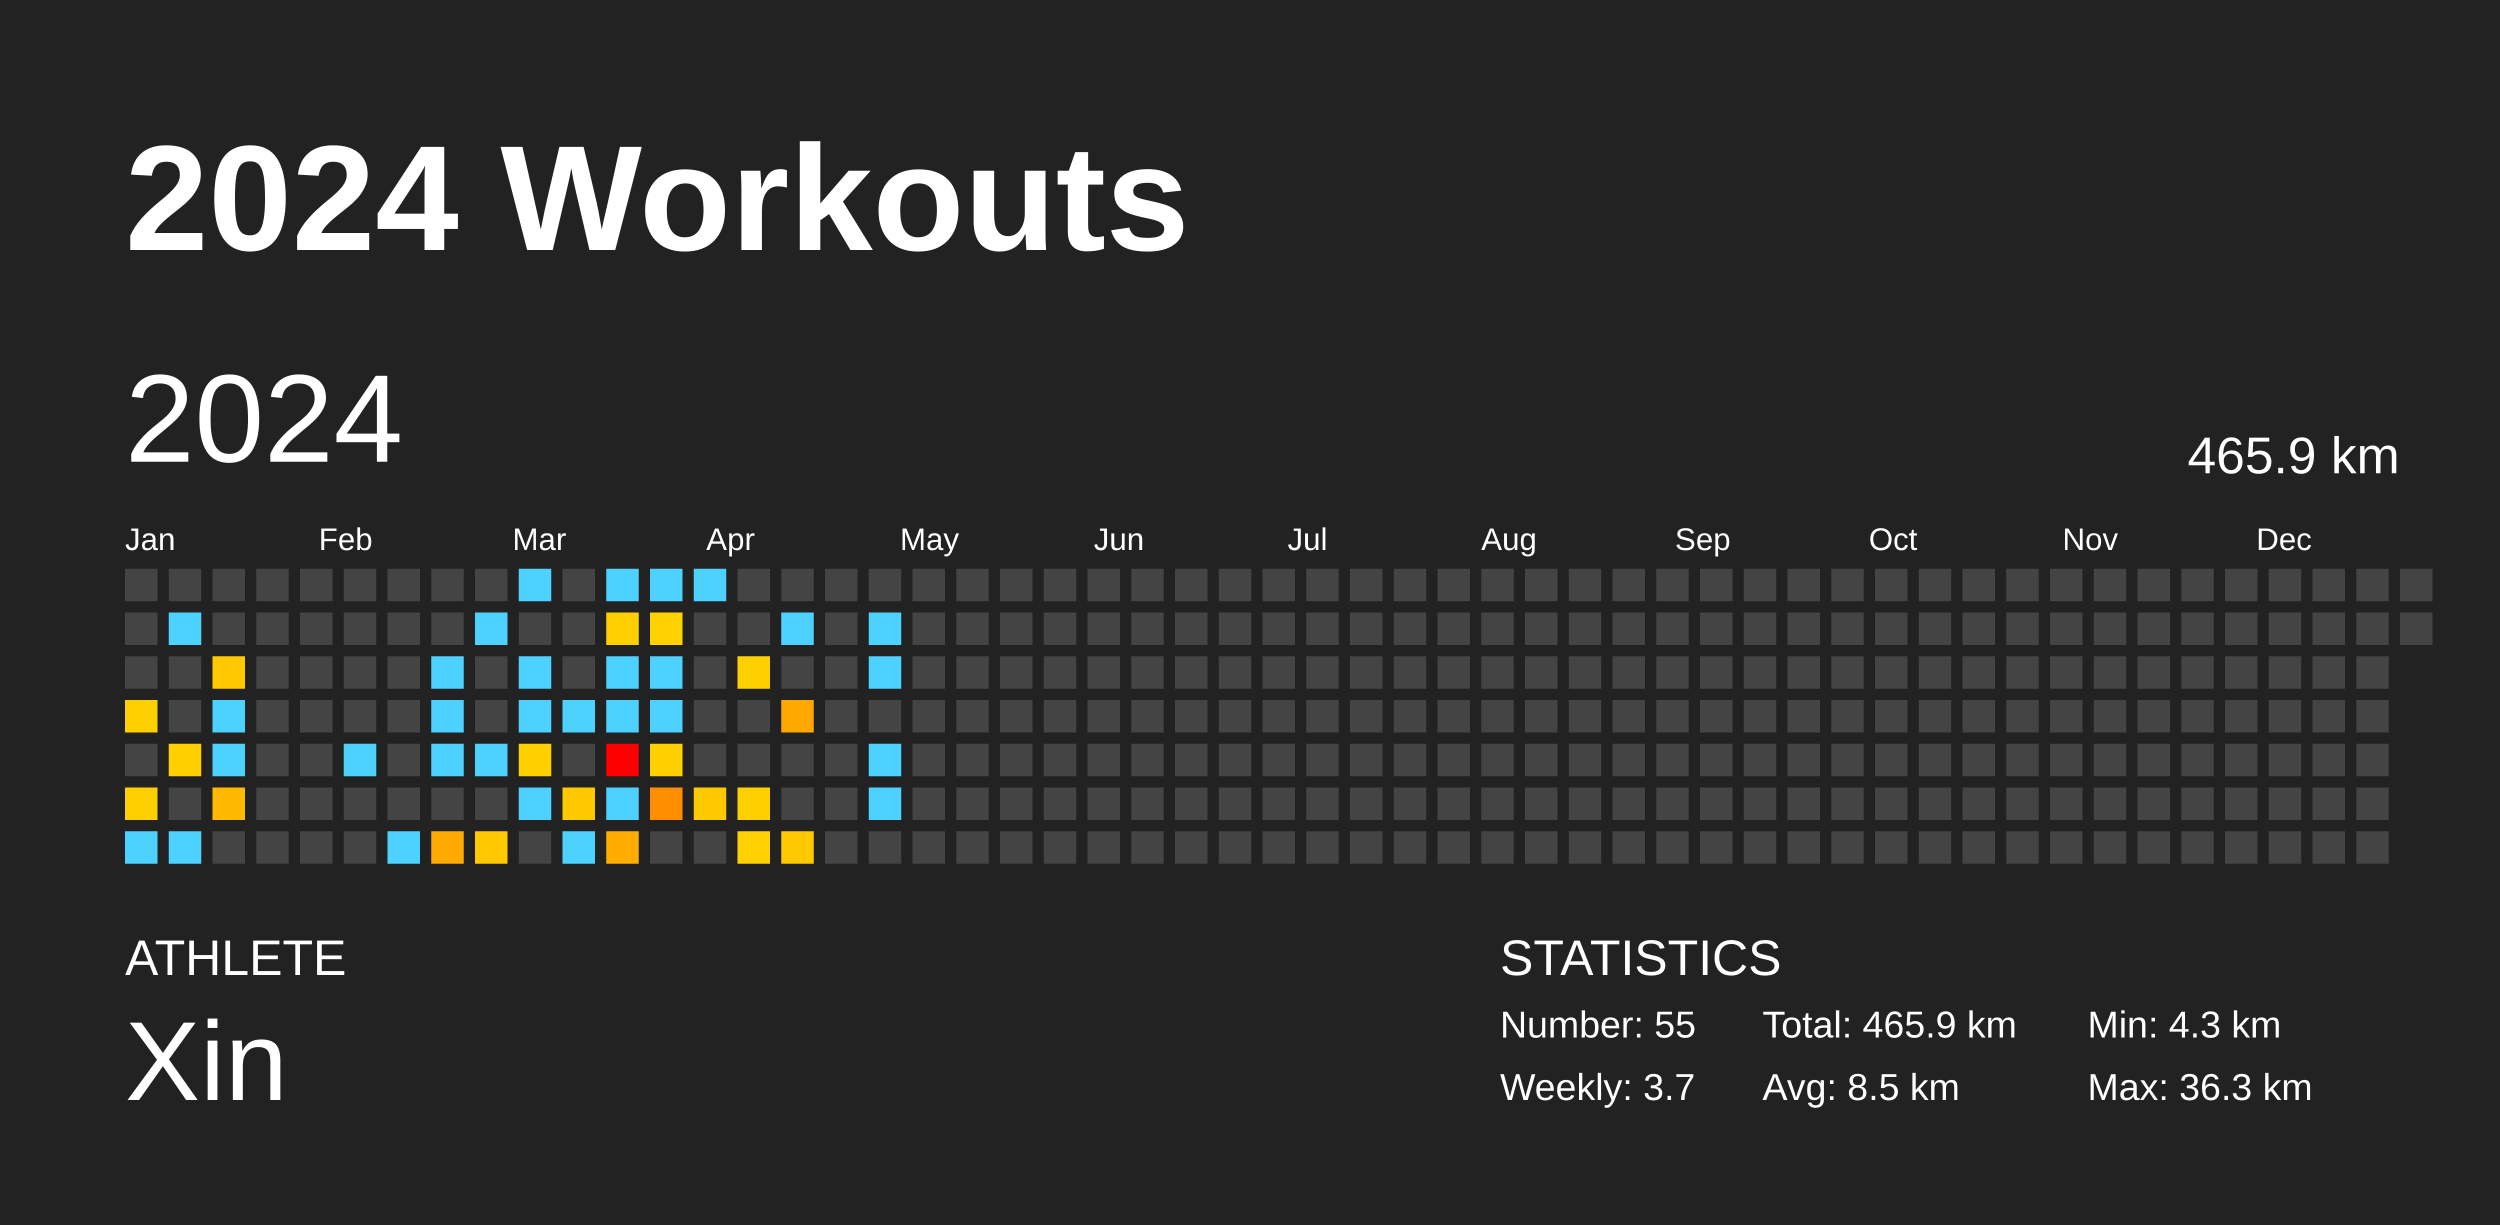
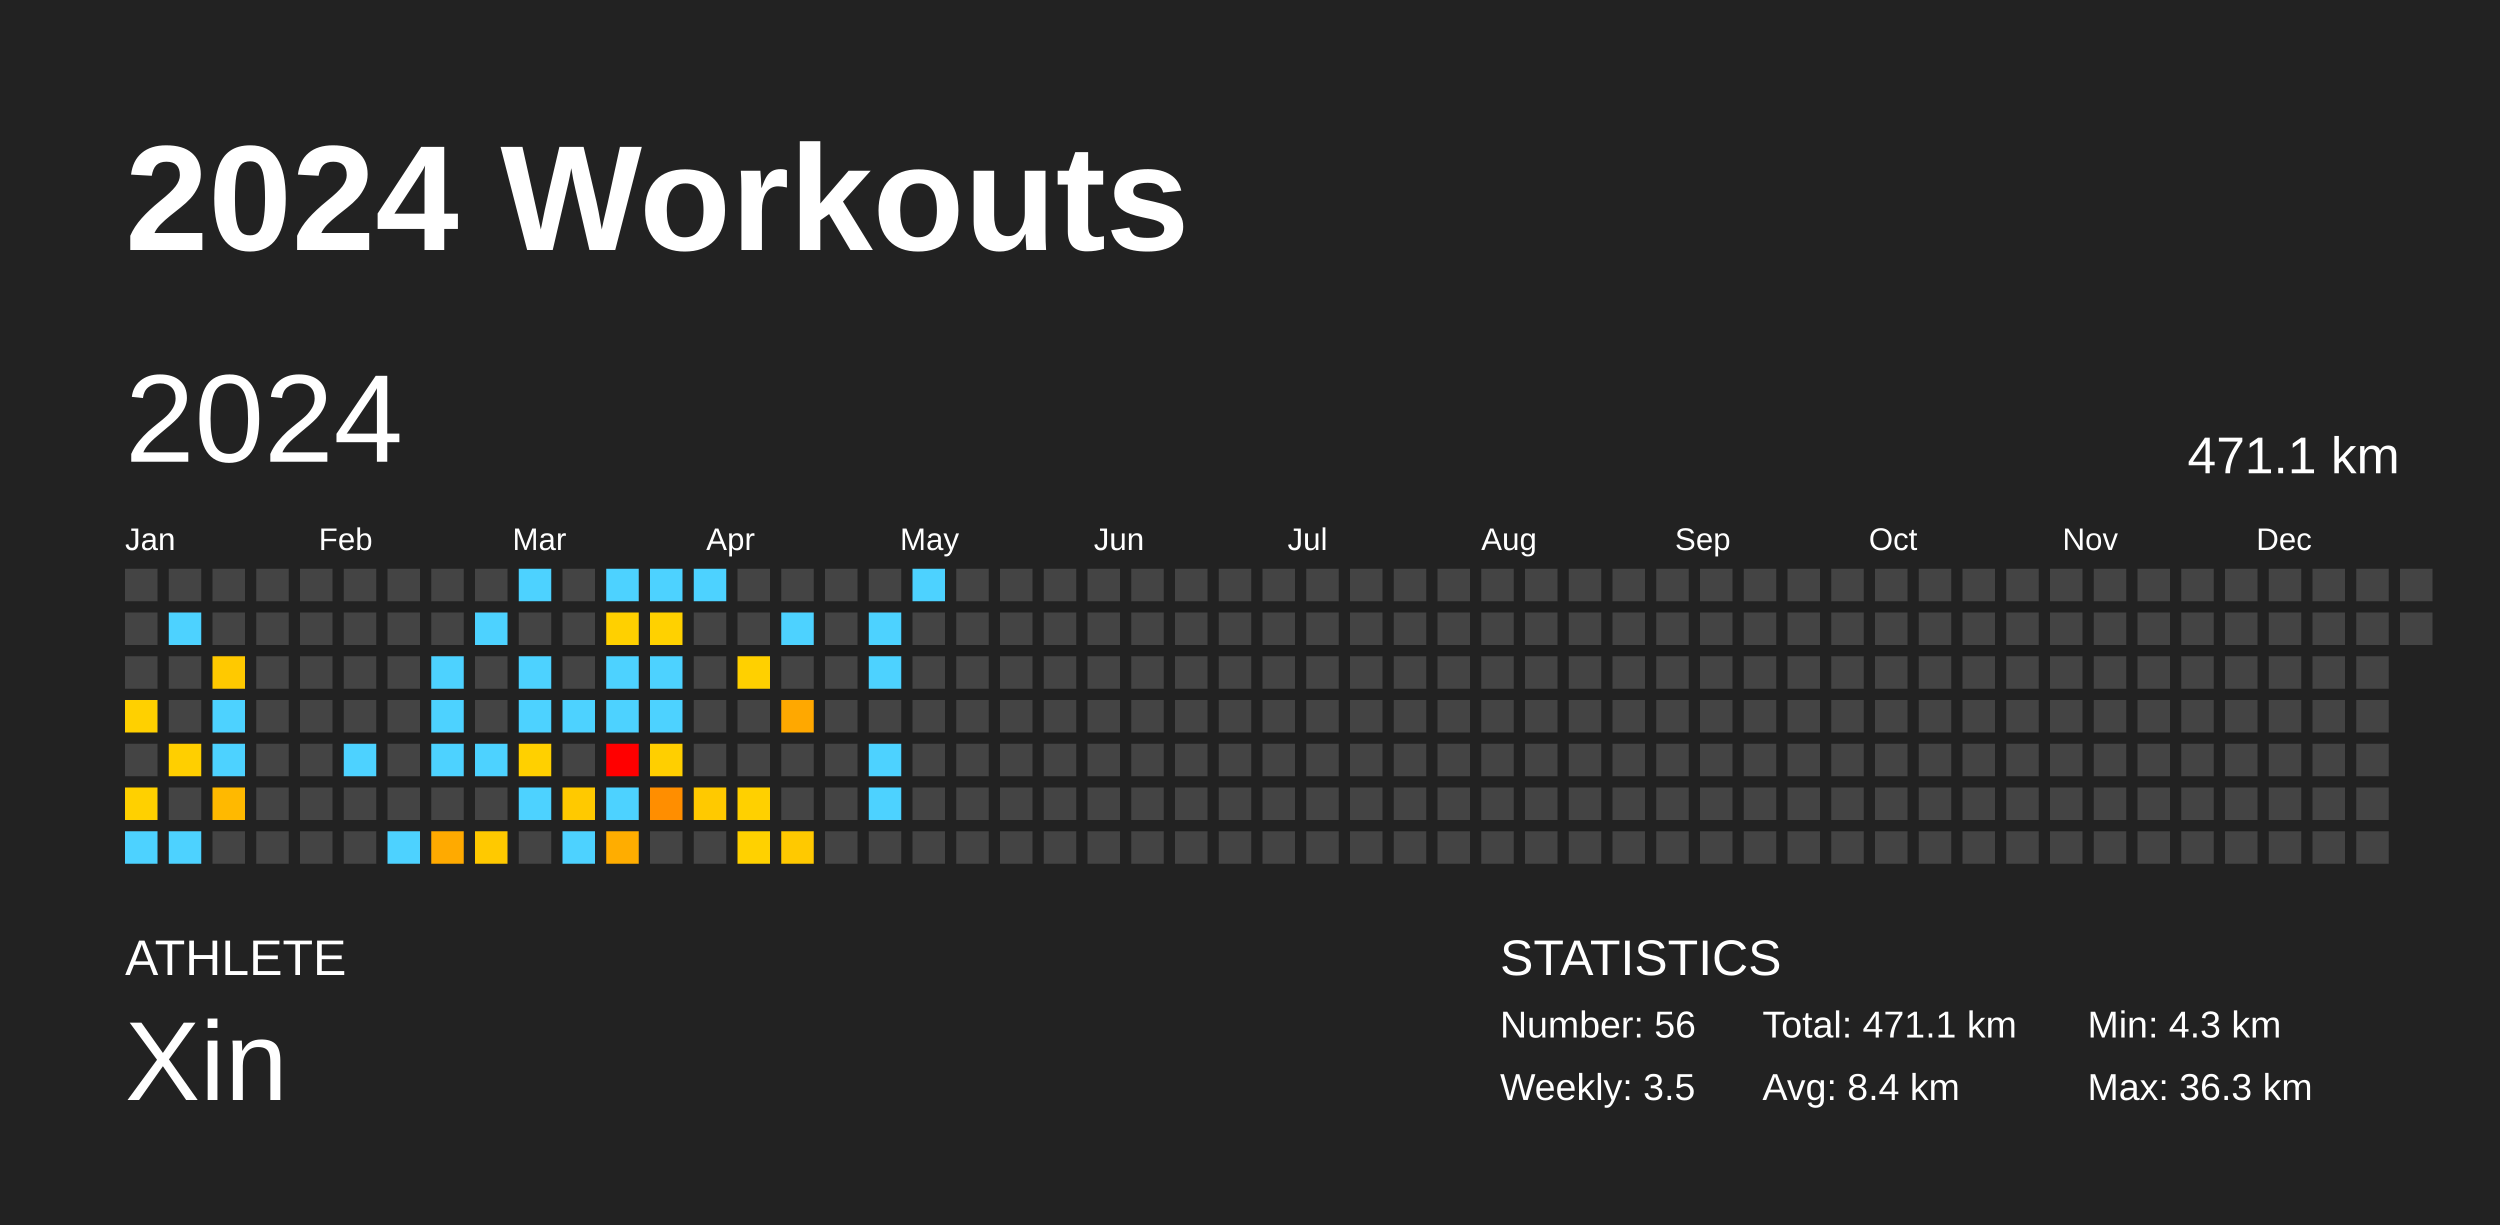
<svg xmlns="http://www.w3.org/2000/svg" baseProfile="full" height="98mm" version="1.1" viewBox="0,0,200,98" width="200mm">
  <defs />
  <rect fill="#222222" height="98" width="200" x="0" y="0" />
  <text fill="#FFFFFF" style="font-size:12px; font-family:Arial; font-weight:bold;" x="10" y="20">2024 Workouts</text>
  <text fill="#FFFFFF" style="font-size:4px; font-family:Arial" x="10" y="78">ATHLETE</text>
  <text fill="#FFFFFF" style="font-size:9px; font-family:Arial" x="10" y="88">Xin</text>
  <text fill="#FFFFFF" style="font-size:4px; font-family:Arial" x="120" y="78">STATISTICS</text>
-   <text fill="#FFFFFF" style="font-size:3px; font-family:Arial" x="120" y="83">Number: 55</text>
-   <text fill="#FFFFFF" style="font-size:3px; font-family:Arial" x="120" y="88">Weekly: 3.7</text>
-   <text fill="#FFFFFF" style="font-size:3px; font-family:Arial" x="141" y="83">Total: 465.9 km</text>
-   <text fill="#FFFFFF" style="font-size:3px; font-family:Arial" x="141" y="88">Avg: 8.5 km</text>
+   <text fill="#FFFFFF" style="font-size:3px; font-family:Arial" x="120" y="83">Number: 56</text>
+   <text fill="#FFFFFF" style="font-size:3px; font-family:Arial" x="120" y="88">Weekly: 3.5</text>
+   <text fill="#FFFFFF" style="font-size:3px; font-family:Arial" x="141" y="83">Total: 471.1 km</text>
+   <text fill="#FFFFFF" style="font-size:3px; font-family:Arial" x="141" y="88">Avg: 8.4 km</text>
  <text fill="#FFFFFF" style="font-size:3px; font-family:Arial" x="167" y="83">Min: 4.3 km</text>
  <text fill="#FFFFFF" style="font-size:3px; font-family:Arial" x="167" y="88">Max: 36.3 km</text>
  <text dominant-baseline="hanging" fill="#FFFFFF" style="font-size:10.0px; font-family:Arial;" x="10" y="30">2024</text>
-   <text dominant-baseline="hanging" fill="#FFFFFF" style="font-size:4.125px; font-family:Arial;" x="175" y="35">465.9 km</text>
+   <text dominant-baseline="hanging" fill="#FFFFFF" style="font-size:4.125px; font-family:Arial;" x="175" y="35">471.1 km</text>
  <text fill="#FFFFFF" style="font-size:2.5px; font-family:Arial" x="10.0" y="44">Jan</text>
  <text fill="#FFFFFF" style="font-size:2.5px; font-family:Arial" x="25.5" y="44">Feb</text>
  <text fill="#FFFFFF" style="font-size:2.5px; font-family:Arial" x="41.0" y="44">Mar</text>
  <text fill="#FFFFFF" style="font-size:2.5px; font-family:Arial" x="56.5" y="44">Apr</text>
  <text fill="#FFFFFF" style="font-size:2.5px; font-family:Arial" x="72.0" y="44">May</text>
  <text fill="#FFFFFF" style="font-size:2.5px; font-family:Arial" x="87.5" y="44">Jun</text>
  <text fill="#FFFFFF" style="font-size:2.5px; font-family:Arial" x="103.0" y="44">Jul</text>
  <text fill="#FFFFFF" style="font-size:2.5px; font-family:Arial" x="118.5" y="44">Aug</text>
  <text fill="#FFFFFF" style="font-size:2.5px; font-family:Arial" x="134.0" y="44">Sep</text>
  <text fill="#FFFFFF" style="font-size:2.5px; font-family:Arial" x="149.5" y="44">Oct</text>
  <text fill="#FFFFFF" style="font-size:2.5px; font-family:Arial" x="165.0" y="44">Nov</text>
  <text fill="#FFFFFF" style="font-size:2.5px; font-family:Arial" x="180.5" y="44">Dec</text>
  <rect fill="#444444" height="2.6" width="2.6" x="10.0" y="45.5" />
  <rect fill="#444444" height="2.6" width="2.6" x="10.0" y="49.0" />
  <rect fill="#444444" height="2.6" width="2.6" x="10.0" y="52.5" />
  <rect fill="#ffd000" height="2.6" width="2.6" x="10.0" y="56.0" />
  <rect fill="#444444" height="2.6" width="2.6" x="10.0" y="59.5" />
  <rect fill="#ffd000" height="2.6" width="2.6" x="10.0" y="63.0" />
  <rect fill="#4dd2ff" height="2.6" width="2.6" x="10.0" y="66.5" />
  <rect fill="#444444" height="2.6" width="2.6" x="13.5" y="45.5" />
  <rect fill="#4dd2ff" height="2.6" width="2.6" x="13.5" y="49.0" />
  <rect fill="#444444" height="2.6" width="2.6" x="13.5" y="52.5" />
  <rect fill="#444444" height="2.6" width="2.6" x="13.5" y="56.0" />
  <rect fill="#ffcf00" height="2.6" width="2.6" x="13.5" y="59.5" />
  <rect fill="#444444" height="2.6" width="2.6" x="13.5" y="63.0" />
  <rect fill="#4dd2ff" height="2.6" width="2.6" x="13.5" y="66.5" />
  <rect fill="#444444" height="2.6" width="2.6" x="17.0" y="45.5" />
  <rect fill="#444444" height="2.6" width="2.6" x="17.0" y="49.0" />
  <rect fill="#ffc900" height="2.6" width="2.6" x="17.0" y="52.5" />
  <rect fill="#4dd2ff" height="2.6" width="2.6" x="17.0" y="56.0" />
  <rect fill="#4dd2ff" height="2.6" width="2.6" x="17.0" y="59.5" />
  <rect fill="#ffb900" height="2.6" width="2.6" x="17.0" y="63.0" />
  <rect fill="#444444" height="2.6" width="2.6" x="17.0" y="66.5" />
  <rect fill="#444444" height="2.6" width="2.6" x="20.5" y="45.5" />
  <rect fill="#444444" height="2.6" width="2.6" x="20.5" y="49.0" />
  <rect fill="#444444" height="2.6" width="2.6" x="20.5" y="52.5" />
  <rect fill="#444444" height="2.6" width="2.6" x="20.5" y="56.0" />
  <rect fill="#444444" height="2.6" width="2.6" x="20.5" y="59.5" />
  <rect fill="#444444" height="2.6" width="2.6" x="20.5" y="63.0" />
  <rect fill="#444444" height="2.6" width="2.6" x="20.5" y="66.5" />
  <rect fill="#444444" height="2.6" width="2.6" x="24.0" y="45.5" />
  <rect fill="#444444" height="2.6" width="2.6" x="24.0" y="49.0" />
  <rect fill="#444444" height="2.6" width="2.6" x="24.0" y="52.5" />
  <rect fill="#444444" height="2.6" width="2.6" x="24.0" y="56.0" />
  <rect fill="#444444" height="2.6" width="2.6" x="24.0" y="59.5" />
  <rect fill="#444444" height="2.6" width="2.6" x="24.0" y="63.0" />
  <rect fill="#444444" height="2.6" width="2.6" x="24.0" y="66.5" />
  <rect fill="#444444" height="2.6" width="2.6" x="27.5" y="45.5" />
  <rect fill="#444444" height="2.6" width="2.6" x="27.5" y="49.0" />
  <rect fill="#444444" height="2.6" width="2.6" x="27.5" y="52.5" />
  <rect fill="#444444" height="2.6" width="2.6" x="27.5" y="56.0" />
  <rect fill="#4dd2ff" height="2.6" width="2.6" x="27.5" y="59.5" />
  <rect fill="#444444" height="2.6" width="2.6" x="27.5" y="63.0" />
  <rect fill="#444444" height="2.6" width="2.6" x="27.5" y="66.5" />
  <rect fill="#444444" height="2.6" width="2.6" x="31.0" y="45.5" />
  <rect fill="#444444" height="2.6" width="2.6" x="31.0" y="49.0" />
  <rect fill="#444444" height="2.6" width="2.6" x="31.0" y="52.5" />
  <rect fill="#444444" height="2.6" width="2.6" x="31.0" y="56.0" />
  <rect fill="#444444" height="2.6" width="2.6" x="31.0" y="59.5" />
  <rect fill="#444444" height="2.6" width="2.6" x="31.0" y="63.0" />
  <rect fill="#4dd2ff" height="2.6" width="2.6" x="31.0" y="66.5" />
  <rect fill="#444444" height="2.6" width="2.6" x="34.5" y="45.5" />
  <rect fill="#444444" height="2.6" width="2.6" x="34.5" y="49.0" />
  <rect fill="#4dd2ff" height="2.6" width="2.6" x="34.5" y="52.5" />
  <rect fill="#4dd2ff" height="2.6" width="2.6" x="34.5" y="56.0" />
  <rect fill="#4dd2ff" height="2.6" width="2.6" x="34.5" y="59.5" />
  <rect fill="#444444" height="2.6" width="2.6" x="34.5" y="63.0" />
  <rect fill="#ffaa00" height="2.6" width="2.6" x="34.5" y="66.5" />
  <rect fill="#444444" height="2.6" width="2.6" x="38.0" y="45.5" />
  <rect fill="#4dd2ff" height="2.6" width="2.6" x="38.0" y="49.0" />
  <rect fill="#444444" height="2.6" width="2.6" x="38.0" y="52.5" />
  <rect fill="#444444" height="2.6" width="2.6" x="38.0" y="56.0" />
  <rect fill="#4dd2ff" height="2.6" width="2.6" x="38.0" y="59.5" />
  <rect fill="#444444" height="2.6" width="2.6" x="38.0" y="63.0" />
  <rect fill="#ffc900" height="2.6" width="2.6" x="38.0" y="66.5" />
  <rect fill="#4dd2ff" height="2.6" width="2.6" x="41.5" y="45.5" />
  <rect fill="#444444" height="2.6" width="2.6" x="41.5" y="49.0" />
  <rect fill="#4dd2ff" height="2.6" width="2.6" x="41.5" y="52.5" />
  <rect fill="#4dd2ff" height="2.6" width="2.6" x="41.5" y="56.0" />
  <rect fill="#ffd000" height="2.6" width="2.6" x="41.5" y="59.5" />
  <rect fill="#4dd2ff" height="2.6" width="2.6" x="41.5" y="63.0" />
  <rect fill="#444444" height="2.6" width="2.6" x="41.5" y="66.5" />
  <rect fill="#444444" height="2.6" width="2.6" x="45.0" y="45.5" />
  <rect fill="#444444" height="2.6" width="2.6" x="45.0" y="49.0" />
  <rect fill="#444444" height="2.6" width="2.6" x="45.0" y="52.5" />
  <rect fill="#4dd2ff" height="2.6" width="2.6" x="45.0" y="56.0" />
  <rect fill="#444444" height="2.6" width="2.6" x="45.0" y="59.5" />
  <rect fill="#ffc900" height="2.6" width="2.6" x="45.0" y="63.0" />
  <rect fill="#4dd2ff" height="2.6" width="2.6" x="45.0" y="66.5" />
  <rect fill="#4dd2ff" height="2.6" width="2.6" x="48.5" y="45.5" />
  <rect fill="#ffd000" height="2.6" width="2.6" x="48.5" y="49.0" />
  <rect fill="#4dd2ff" height="2.6" width="2.6" x="48.5" y="52.5" />
  <rect fill="#4dd2ff" height="2.6" width="2.6" x="48.5" y="56.0" />
  <rect fill="red" height="2.6" width="2.6" x="48.5" y="59.5" />
  <rect fill="#4dd2ff" height="2.6" width="2.6" x="48.5" y="63.0" />
  <rect fill="#ffad00" height="2.6" width="2.6" x="48.5" y="66.5" />
  <rect fill="#4dd2ff" height="2.6" width="2.6" x="52.0" y="45.5" />
  <rect fill="#ffd100" height="2.6" width="2.6" x="52.0" y="49.0" />
  <rect fill="#4dd2ff" height="2.6" width="2.6" x="52.0" y="52.5" />
  <rect fill="#4dd2ff" height="2.6" width="2.6" x="52.0" y="56.0" />
  <rect fill="#ffcf00" height="2.6" width="2.6" x="52.0" y="59.5" />
  <rect fill="#ff8e00" height="2.6" width="2.6" x="52.0" y="63.0" />
  <rect fill="#444444" height="2.6" width="2.6" x="52.0" y="66.5" />
  <rect fill="#4dd2ff" height="2.6" width="2.6" x="55.5" y="45.5" />
  <rect fill="#444444" height="2.6" width="2.6" x="55.5" y="49.0" />
  <rect fill="#444444" height="2.6" width="2.6" x="55.5" y="52.5" />
  <rect fill="#444444" height="2.6" width="2.6" x="55.5" y="56.0" />
  <rect fill="#444444" height="2.6" width="2.6" x="55.5" y="59.5" />
  <rect fill="#ffc900" height="2.6" width="2.6" x="55.5" y="63.0" />
  <rect fill="#444444" height="2.6" width="2.6" x="55.5" y="66.5" />
  <rect fill="#444444" height="2.6" width="2.6" x="59.0" y="45.5" />
  <rect fill="#444444" height="2.6" width="2.6" x="59.0" y="49.0" />
  <rect fill="#ffd000" height="2.6" width="2.6" x="59.0" y="52.5" />
  <rect fill="#444444" height="2.6" width="2.6" x="59.0" y="56.0" />
  <rect fill="#444444" height="2.6" width="2.6" x="59.0" y="59.5" />
  <rect fill="#ffd000" height="2.6" width="2.6" x="59.0" y="63.0" />
  <rect fill="#ffd100" height="2.6" width="2.6" x="59.0" y="66.5" />
  <rect fill="#444444" height="2.6" width="2.6" x="62.5" y="45.5" />
  <rect fill="#4dd2ff" height="2.6" width="2.6" x="62.5" y="49.0" />
  <rect fill="#444444" height="2.6" width="2.6" x="62.5" y="52.5" />
  <rect fill="#ffa800" height="2.6" width="2.6" x="62.5" y="56.0" />
  <rect fill="#444444" height="2.6" width="2.6" x="62.5" y="59.5" />
  <rect fill="#444444" height="2.6" width="2.6" x="62.5" y="63.0" />
  <rect fill="#ffc900" height="2.6" width="2.6" x="62.5" y="66.5" />
  <rect fill="#444444" height="2.6" width="2.6" x="66.0" y="45.5" />
  <rect fill="#444444" height="2.6" width="2.6" x="66.0" y="49.0" />
  <rect fill="#444444" height="2.6" width="2.6" x="66.0" y="52.5" />
  <rect fill="#444444" height="2.6" width="2.6" x="66.0" y="56.0" />
  <rect fill="#444444" height="2.6" width="2.6" x="66.0" y="59.5" />
  <rect fill="#444444" height="2.6" width="2.6" x="66.0" y="63.0" />
  <rect fill="#444444" height="2.6" width="2.6" x="66.0" y="66.5" />
  <rect fill="#444444" height="2.6" width="2.6" x="69.5" y="45.5" />
  <rect fill="#4dd2ff" height="2.6" width="2.6" x="69.5" y="49.0" />
  <rect fill="#4dd2ff" height="2.6" width="2.6" x="69.5" y="52.5" />
  <rect fill="#444444" height="2.6" width="2.6" x="69.5" y="56.0" />
  <rect fill="#4dd2ff" height="2.6" width="2.6" x="69.5" y="59.5" />
  <rect fill="#4dd2ff" height="2.6" width="2.6" x="69.5" y="63.0" />
  <rect fill="#444444" height="2.6" width="2.6" x="69.5" y="66.5" />
-   <rect fill="#444444" height="2.6" width="2.6" x="73.0" y="45.5" />
+   <rect fill="#4dd2ff" height="2.6" width="2.6" x="73.0" y="45.5" />
  <rect fill="#444444" height="2.6" width="2.6" x="73.0" y="49.0" />
  <rect fill="#444444" height="2.6" width="2.6" x="73.0" y="52.5" />
  <rect fill="#444444" height="2.6" width="2.6" x="73.0" y="56.0" />
  <rect fill="#444444" height="2.6" width="2.6" x="73.0" y="59.5" />
  <rect fill="#444444" height="2.6" width="2.6" x="73.0" y="63.0" />
  <rect fill="#444444" height="2.6" width="2.6" x="73.0" y="66.5" />
  <rect fill="#444444" height="2.6" width="2.6" x="76.5" y="45.5" />
  <rect fill="#444444" height="2.6" width="2.6" x="76.5" y="49.0" />
  <rect fill="#444444" height="2.6" width="2.6" x="76.5" y="52.5" />
  <rect fill="#444444" height="2.6" width="2.6" x="76.5" y="56.0" />
  <rect fill="#444444" height="2.6" width="2.6" x="76.5" y="59.5" />
  <rect fill="#444444" height="2.6" width="2.6" x="76.5" y="63.0" />
  <rect fill="#444444" height="2.6" width="2.6" x="76.5" y="66.5" />
  <rect fill="#444444" height="2.6" width="2.6" x="80.0" y="45.5" />
  <rect fill="#444444" height="2.6" width="2.6" x="80.0" y="49.0" />
  <rect fill="#444444" height="2.6" width="2.6" x="80.0" y="52.5" />
  <rect fill="#444444" height="2.6" width="2.6" x="80.0" y="56.0" />
  <rect fill="#444444" height="2.6" width="2.6" x="80.0" y="59.5" />
  <rect fill="#444444" height="2.6" width="2.6" x="80.0" y="63.0" />
  <rect fill="#444444" height="2.6" width="2.6" x="80.0" y="66.5" />
  <rect fill="#444444" height="2.6" width="2.6" x="83.5" y="45.5" />
  <rect fill="#444444" height="2.6" width="2.6" x="83.5" y="49.0" />
  <rect fill="#444444" height="2.6" width="2.6" x="83.5" y="52.5" />
  <rect fill="#444444" height="2.6" width="2.6" x="83.5" y="56.0" />
  <rect fill="#444444" height="2.6" width="2.6" x="83.5" y="59.5" />
  <rect fill="#444444" height="2.6" width="2.6" x="83.5" y="63.0" />
  <rect fill="#444444" height="2.6" width="2.6" x="83.5" y="66.5" />
  <rect fill="#444444" height="2.6" width="2.6" x="87.0" y="45.5" />
  <rect fill="#444444" height="2.6" width="2.6" x="87.0" y="49.0" />
  <rect fill="#444444" height="2.6" width="2.6" x="87.0" y="52.5" />
  <rect fill="#444444" height="2.6" width="2.6" x="87.0" y="56.0" />
  <rect fill="#444444" height="2.6" width="2.6" x="87.0" y="59.5" />
  <rect fill="#444444" height="2.6" width="2.6" x="87.0" y="63.0" />
  <rect fill="#444444" height="2.6" width="2.6" x="87.0" y="66.5" />
  <rect fill="#444444" height="2.6" width="2.6" x="90.5" y="45.5" />
  <rect fill="#444444" height="2.6" width="2.6" x="90.5" y="49.0" />
  <rect fill="#444444" height="2.6" width="2.6" x="90.5" y="52.5" />
  <rect fill="#444444" height="2.6" width="2.6" x="90.5" y="56.0" />
  <rect fill="#444444" height="2.6" width="2.6" x="90.5" y="59.5" />
  <rect fill="#444444" height="2.6" width="2.6" x="90.5" y="63.0" />
  <rect fill="#444444" height="2.6" width="2.6" x="90.5" y="66.5" />
  <rect fill="#444444" height="2.6" width="2.6" x="94.0" y="45.5" />
  <rect fill="#444444" height="2.6" width="2.6" x="94.0" y="49.0" />
  <rect fill="#444444" height="2.6" width="2.6" x="94.0" y="52.5" />
  <rect fill="#444444" height="2.6" width="2.6" x="94.0" y="56.0" />
  <rect fill="#444444" height="2.6" width="2.6" x="94.0" y="59.5" />
  <rect fill="#444444" height="2.6" width="2.6" x="94.0" y="63.0" />
  <rect fill="#444444" height="2.6" width="2.6" x="94.0" y="66.5" />
  <rect fill="#444444" height="2.6" width="2.6" x="97.5" y="45.5" />
  <rect fill="#444444" height="2.6" width="2.6" x="97.5" y="49.0" />
  <rect fill="#444444" height="2.6" width="2.6" x="97.5" y="52.5" />
  <rect fill="#444444" height="2.6" width="2.6" x="97.5" y="56.0" />
  <rect fill="#444444" height="2.6" width="2.6" x="97.5" y="59.5" />
  <rect fill="#444444" height="2.6" width="2.6" x="97.5" y="63.0" />
  <rect fill="#444444" height="2.6" width="2.6" x="97.5" y="66.5" />
  <rect fill="#444444" height="2.6" width="2.6" x="101.0" y="45.5" />
  <rect fill="#444444" height="2.6" width="2.6" x="101.0" y="49.0" />
  <rect fill="#444444" height="2.6" width="2.6" x="101.0" y="52.5" />
  <rect fill="#444444" height="2.6" width="2.6" x="101.0" y="56.0" />
  <rect fill="#444444" height="2.6" width="2.6" x="101.0" y="59.5" />
  <rect fill="#444444" height="2.6" width="2.6" x="101.0" y="63.0" />
  <rect fill="#444444" height="2.6" width="2.6" x="101.0" y="66.5" />
  <rect fill="#444444" height="2.6" width="2.6" x="104.5" y="45.5" />
  <rect fill="#444444" height="2.6" width="2.6" x="104.5" y="49.0" />
  <rect fill="#444444" height="2.6" width="2.6" x="104.5" y="52.5" />
  <rect fill="#444444" height="2.6" width="2.6" x="104.5" y="56.0" />
  <rect fill="#444444" height="2.6" width="2.6" x="104.5" y="59.5" />
  <rect fill="#444444" height="2.6" width="2.6" x="104.5" y="63.0" />
  <rect fill="#444444" height="2.6" width="2.6" x="104.5" y="66.5" />
  <rect fill="#444444" height="2.6" width="2.6" x="108.0" y="45.5" />
  <rect fill="#444444" height="2.6" width="2.6" x="108.0" y="49.0" />
  <rect fill="#444444" height="2.6" width="2.6" x="108.0" y="52.5" />
  <rect fill="#444444" height="2.6" width="2.6" x="108.0" y="56.0" />
  <rect fill="#444444" height="2.6" width="2.6" x="108.0" y="59.5" />
  <rect fill="#444444" height="2.6" width="2.6" x="108.0" y="63.0" />
  <rect fill="#444444" height="2.6" width="2.6" x="108.0" y="66.5" />
  <rect fill="#444444" height="2.6" width="2.6" x="111.5" y="45.5" />
  <rect fill="#444444" height="2.6" width="2.6" x="111.5" y="49.0" />
  <rect fill="#444444" height="2.6" width="2.6" x="111.5" y="52.5" />
  <rect fill="#444444" height="2.6" width="2.6" x="111.5" y="56.0" />
  <rect fill="#444444" height="2.6" width="2.6" x="111.5" y="59.5" />
  <rect fill="#444444" height="2.6" width="2.6" x="111.5" y="63.0" />
  <rect fill="#444444" height="2.6" width="2.6" x="111.5" y="66.5" />
  <rect fill="#444444" height="2.6" width="2.6" x="115.0" y="45.5" />
  <rect fill="#444444" height="2.6" width="2.6" x="115.0" y="49.0" />
  <rect fill="#444444" height="2.6" width="2.6" x="115.0" y="52.5" />
  <rect fill="#444444" height="2.6" width="2.6" x="115.0" y="56.0" />
  <rect fill="#444444" height="2.6" width="2.6" x="115.0" y="59.5" />
  <rect fill="#444444" height="2.6" width="2.6" x="115.0" y="63.0" />
  <rect fill="#444444" height="2.6" width="2.6" x="115.0" y="66.5" />
  <rect fill="#444444" height="2.6" width="2.6" x="118.5" y="45.5" />
  <rect fill="#444444" height="2.6" width="2.6" x="118.5" y="49.0" />
  <rect fill="#444444" height="2.6" width="2.6" x="118.5" y="52.5" />
  <rect fill="#444444" height="2.6" width="2.6" x="118.5" y="56.0" />
  <rect fill="#444444" height="2.6" width="2.6" x="118.5" y="59.5" />
  <rect fill="#444444" height="2.6" width="2.6" x="118.5" y="63.0" />
  <rect fill="#444444" height="2.6" width="2.6" x="118.5" y="66.5" />
  <rect fill="#444444" height="2.6" width="2.6" x="122.0" y="45.5" />
  <rect fill="#444444" height="2.6" width="2.6" x="122.0" y="49.0" />
  <rect fill="#444444" height="2.6" width="2.6" x="122.0" y="52.5" />
  <rect fill="#444444" height="2.6" width="2.6" x="122.0" y="56.0" />
  <rect fill="#444444" height="2.6" width="2.6" x="122.0" y="59.5" />
  <rect fill="#444444" height="2.6" width="2.6" x="122.0" y="63.0" />
  <rect fill="#444444" height="2.6" width="2.6" x="122.0" y="66.5" />
  <rect fill="#444444" height="2.6" width="2.6" x="125.5" y="45.5" />
  <rect fill="#444444" height="2.6" width="2.6" x="125.5" y="49.0" />
  <rect fill="#444444" height="2.6" width="2.6" x="125.5" y="52.5" />
  <rect fill="#444444" height="2.6" width="2.6" x="125.5" y="56.0" />
  <rect fill="#444444" height="2.6" width="2.6" x="125.5" y="59.5" />
  <rect fill="#444444" height="2.6" width="2.6" x="125.5" y="63.0" />
  <rect fill="#444444" height="2.6" width="2.6" x="125.5" y="66.5" />
  <rect fill="#444444" height="2.6" width="2.6" x="129.0" y="45.5" />
  <rect fill="#444444" height="2.6" width="2.6" x="129.0" y="49.0" />
  <rect fill="#444444" height="2.6" width="2.6" x="129.0" y="52.5" />
  <rect fill="#444444" height="2.6" width="2.6" x="129.0" y="56.0" />
  <rect fill="#444444" height="2.6" width="2.6" x="129.0" y="59.5" />
  <rect fill="#444444" height="2.6" width="2.6" x="129.0" y="63.0" />
  <rect fill="#444444" height="2.6" width="2.6" x="129.0" y="66.5" />
  <rect fill="#444444" height="2.6" width="2.6" x="132.5" y="45.5" />
  <rect fill="#444444" height="2.6" width="2.6" x="132.5" y="49.0" />
  <rect fill="#444444" height="2.6" width="2.6" x="132.5" y="52.5" />
  <rect fill="#444444" height="2.6" width="2.6" x="132.5" y="56.0" />
  <rect fill="#444444" height="2.6" width="2.6" x="132.5" y="59.5" />
  <rect fill="#444444" height="2.6" width="2.6" x="132.5" y="63.0" />
  <rect fill="#444444" height="2.6" width="2.6" x="132.5" y="66.5" />
  <rect fill="#444444" height="2.6" width="2.6" x="136.0" y="45.5" />
  <rect fill="#444444" height="2.6" width="2.6" x="136.0" y="49.0" />
  <rect fill="#444444" height="2.6" width="2.6" x="136.0" y="52.5" />
  <rect fill="#444444" height="2.6" width="2.6" x="136.0" y="56.0" />
  <rect fill="#444444" height="2.6" width="2.6" x="136.0" y="59.5" />
  <rect fill="#444444" height="2.6" width="2.6" x="136.0" y="63.0" />
  <rect fill="#444444" height="2.6" width="2.6" x="136.0" y="66.5" />
  <rect fill="#444444" height="2.6" width="2.6" x="139.5" y="45.5" />
  <rect fill="#444444" height="2.6" width="2.6" x="139.5" y="49.0" />
  <rect fill="#444444" height="2.6" width="2.6" x="139.5" y="52.5" />
  <rect fill="#444444" height="2.6" width="2.6" x="139.5" y="56.0" />
  <rect fill="#444444" height="2.6" width="2.6" x="139.5" y="59.5" />
  <rect fill="#444444" height="2.6" width="2.6" x="139.5" y="63.0" />
  <rect fill="#444444" height="2.6" width="2.6" x="139.5" y="66.5" />
  <rect fill="#444444" height="2.6" width="2.6" x="143.0" y="45.5" />
  <rect fill="#444444" height="2.6" width="2.6" x="143.0" y="49.0" />
  <rect fill="#444444" height="2.6" width="2.6" x="143.0" y="52.5" />
  <rect fill="#444444" height="2.6" width="2.6" x="143.0" y="56.0" />
  <rect fill="#444444" height="2.6" width="2.6" x="143.0" y="59.5" />
  <rect fill="#444444" height="2.6" width="2.6" x="143.0" y="63.0" />
  <rect fill="#444444" height="2.6" width="2.6" x="143.0" y="66.5" />
  <rect fill="#444444" height="2.6" width="2.6" x="146.5" y="45.5" />
  <rect fill="#444444" height="2.6" width="2.6" x="146.5" y="49.0" />
  <rect fill="#444444" height="2.6" width="2.6" x="146.5" y="52.5" />
  <rect fill="#444444" height="2.6" width="2.6" x="146.5" y="56.0" />
  <rect fill="#444444" height="2.6" width="2.6" x="146.5" y="59.5" />
  <rect fill="#444444" height="2.6" width="2.6" x="146.5" y="63.0" />
  <rect fill="#444444" height="2.6" width="2.6" x="146.5" y="66.5" />
  <rect fill="#444444" height="2.6" width="2.6" x="150.0" y="45.5" />
  <rect fill="#444444" height="2.6" width="2.6" x="150.0" y="49.0" />
  <rect fill="#444444" height="2.6" width="2.6" x="150.0" y="52.5" />
  <rect fill="#444444" height="2.6" width="2.6" x="150.0" y="56.0" />
  <rect fill="#444444" height="2.6" width="2.6" x="150.0" y="59.5" />
  <rect fill="#444444" height="2.6" width="2.6" x="150.0" y="63.0" />
  <rect fill="#444444" height="2.6" width="2.6" x="150.0" y="66.5" />
  <rect fill="#444444" height="2.6" width="2.6" x="153.5" y="45.5" />
  <rect fill="#444444" height="2.6" width="2.6" x="153.5" y="49.0" />
  <rect fill="#444444" height="2.6" width="2.6" x="153.5" y="52.5" />
  <rect fill="#444444" height="2.6" width="2.6" x="153.5" y="56.0" />
  <rect fill="#444444" height="2.6" width="2.6" x="153.5" y="59.5" />
  <rect fill="#444444" height="2.6" width="2.6" x="153.5" y="63.0" />
  <rect fill="#444444" height="2.6" width="2.6" x="153.5" y="66.5" />
  <rect fill="#444444" height="2.6" width="2.6" x="157.0" y="45.5" />
  <rect fill="#444444" height="2.6" width="2.6" x="157.0" y="49.0" />
  <rect fill="#444444" height="2.6" width="2.6" x="157.0" y="52.5" />
  <rect fill="#444444" height="2.6" width="2.6" x="157.0" y="56.0" />
  <rect fill="#444444" height="2.6" width="2.6" x="157.0" y="59.5" />
  <rect fill="#444444" height="2.6" width="2.6" x="157.0" y="63.0" />
  <rect fill="#444444" height="2.6" width="2.6" x="157.0" y="66.5" />
  <rect fill="#444444" height="2.6" width="2.6" x="160.5" y="45.5" />
  <rect fill="#444444" height="2.6" width="2.6" x="160.5" y="49.0" />
  <rect fill="#444444" height="2.6" width="2.6" x="160.5" y="52.5" />
  <rect fill="#444444" height="2.6" width="2.6" x="160.5" y="56.0" />
  <rect fill="#444444" height="2.6" width="2.6" x="160.5" y="59.5" />
  <rect fill="#444444" height="2.6" width="2.6" x="160.5" y="63.0" />
  <rect fill="#444444" height="2.6" width="2.6" x="160.5" y="66.5" />
  <rect fill="#444444" height="2.6" width="2.6" x="164.0" y="45.5" />
  <rect fill="#444444" height="2.6" width="2.6" x="164.0" y="49.0" />
  <rect fill="#444444" height="2.6" width="2.6" x="164.0" y="52.5" />
  <rect fill="#444444" height="2.6" width="2.6" x="164.0" y="56.0" />
  <rect fill="#444444" height="2.6" width="2.6" x="164.0" y="59.5" />
  <rect fill="#444444" height="2.6" width="2.6" x="164.0" y="63.0" />
  <rect fill="#444444" height="2.6" width="2.6" x="164.0" y="66.5" />
  <rect fill="#444444" height="2.6" width="2.6" x="167.5" y="45.5" />
  <rect fill="#444444" height="2.6" width="2.6" x="167.5" y="49.0" />
  <rect fill="#444444" height="2.6" width="2.6" x="167.5" y="52.5" />
  <rect fill="#444444" height="2.6" width="2.6" x="167.5" y="56.0" />
  <rect fill="#444444" height="2.6" width="2.6" x="167.5" y="59.5" />
  <rect fill="#444444" height="2.6" width="2.6" x="167.5" y="63.0" />
  <rect fill="#444444" height="2.6" width="2.6" x="167.5" y="66.5" />
  <rect fill="#444444" height="2.6" width="2.6" x="171.0" y="45.5" />
  <rect fill="#444444" height="2.6" width="2.6" x="171.0" y="49.0" />
  <rect fill="#444444" height="2.6" width="2.6" x="171.0" y="52.5" />
  <rect fill="#444444" height="2.6" width="2.6" x="171.0" y="56.0" />
  <rect fill="#444444" height="2.6" width="2.6" x="171.0" y="59.5" />
  <rect fill="#444444" height="2.6" width="2.6" x="171.0" y="63.0" />
  <rect fill="#444444" height="2.6" width="2.6" x="171.0" y="66.5" />
  <rect fill="#444444" height="2.6" width="2.6" x="174.5" y="45.5" />
  <rect fill="#444444" height="2.6" width="2.6" x="174.5" y="49.0" />
  <rect fill="#444444" height="2.6" width="2.6" x="174.5" y="52.5" />
  <rect fill="#444444" height="2.6" width="2.6" x="174.5" y="56.0" />
  <rect fill="#444444" height="2.6" width="2.6" x="174.5" y="59.5" />
  <rect fill="#444444" height="2.6" width="2.6" x="174.5" y="63.0" />
  <rect fill="#444444" height="2.6" width="2.6" x="174.5" y="66.5" />
  <rect fill="#444444" height="2.6" width="2.6" x="178.0" y="45.5" />
  <rect fill="#444444" height="2.6" width="2.6" x="178.0" y="49.0" />
  <rect fill="#444444" height="2.6" width="2.6" x="178.0" y="52.5" />
  <rect fill="#444444" height="2.6" width="2.6" x="178.0" y="56.0" />
  <rect fill="#444444" height="2.6" width="2.6" x="178.0" y="59.5" />
  <rect fill="#444444" height="2.6" width="2.6" x="178.0" y="63.0" />
  <rect fill="#444444" height="2.6" width="2.6" x="178.0" y="66.5" />
  <rect fill="#444444" height="2.6" width="2.6" x="181.5" y="45.5" />
  <rect fill="#444444" height="2.6" width="2.6" x="181.5" y="49.0" />
  <rect fill="#444444" height="2.6" width="2.6" x="181.5" y="52.5" />
  <rect fill="#444444" height="2.6" width="2.6" x="181.5" y="56.0" />
  <rect fill="#444444" height="2.6" width="2.6" x="181.5" y="59.5" />
  <rect fill="#444444" height="2.6" width="2.6" x="181.5" y="63.0" />
  <rect fill="#444444" height="2.6" width="2.6" x="181.5" y="66.5" />
  <rect fill="#444444" height="2.6" width="2.6" x="185.0" y="45.5" />
  <rect fill="#444444" height="2.6" width="2.6" x="185.0" y="49.0" />
  <rect fill="#444444" height="2.6" width="2.6" x="185.0" y="52.5" />
  <rect fill="#444444" height="2.6" width="2.6" x="185.0" y="56.0" />
  <rect fill="#444444" height="2.6" width="2.6" x="185.0" y="59.5" />
  <rect fill="#444444" height="2.6" width="2.6" x="185.0" y="63.0" />
  <rect fill="#444444" height="2.6" width="2.6" x="185.0" y="66.5" />
  <rect fill="#444444" height="2.6" width="2.6" x="188.5" y="45.5" />
  <rect fill="#444444" height="2.6" width="2.6" x="188.5" y="49.0" />
  <rect fill="#444444" height="2.6" width="2.6" x="188.5" y="52.5" />
  <rect fill="#444444" height="2.6" width="2.6" x="188.5" y="56.0" />
  <rect fill="#444444" height="2.6" width="2.6" x="188.5" y="59.5" />
  <rect fill="#444444" height="2.6" width="2.6" x="188.5" y="63.0" />
  <rect fill="#444444" height="2.6" width="2.6" x="188.5" y="66.5" />
  <rect fill="#444444" height="2.6" width="2.6" x="192.0" y="45.5" />
  <rect fill="#444444" height="2.6" width="2.6" x="192.0" y="49.0" />
</svg>
